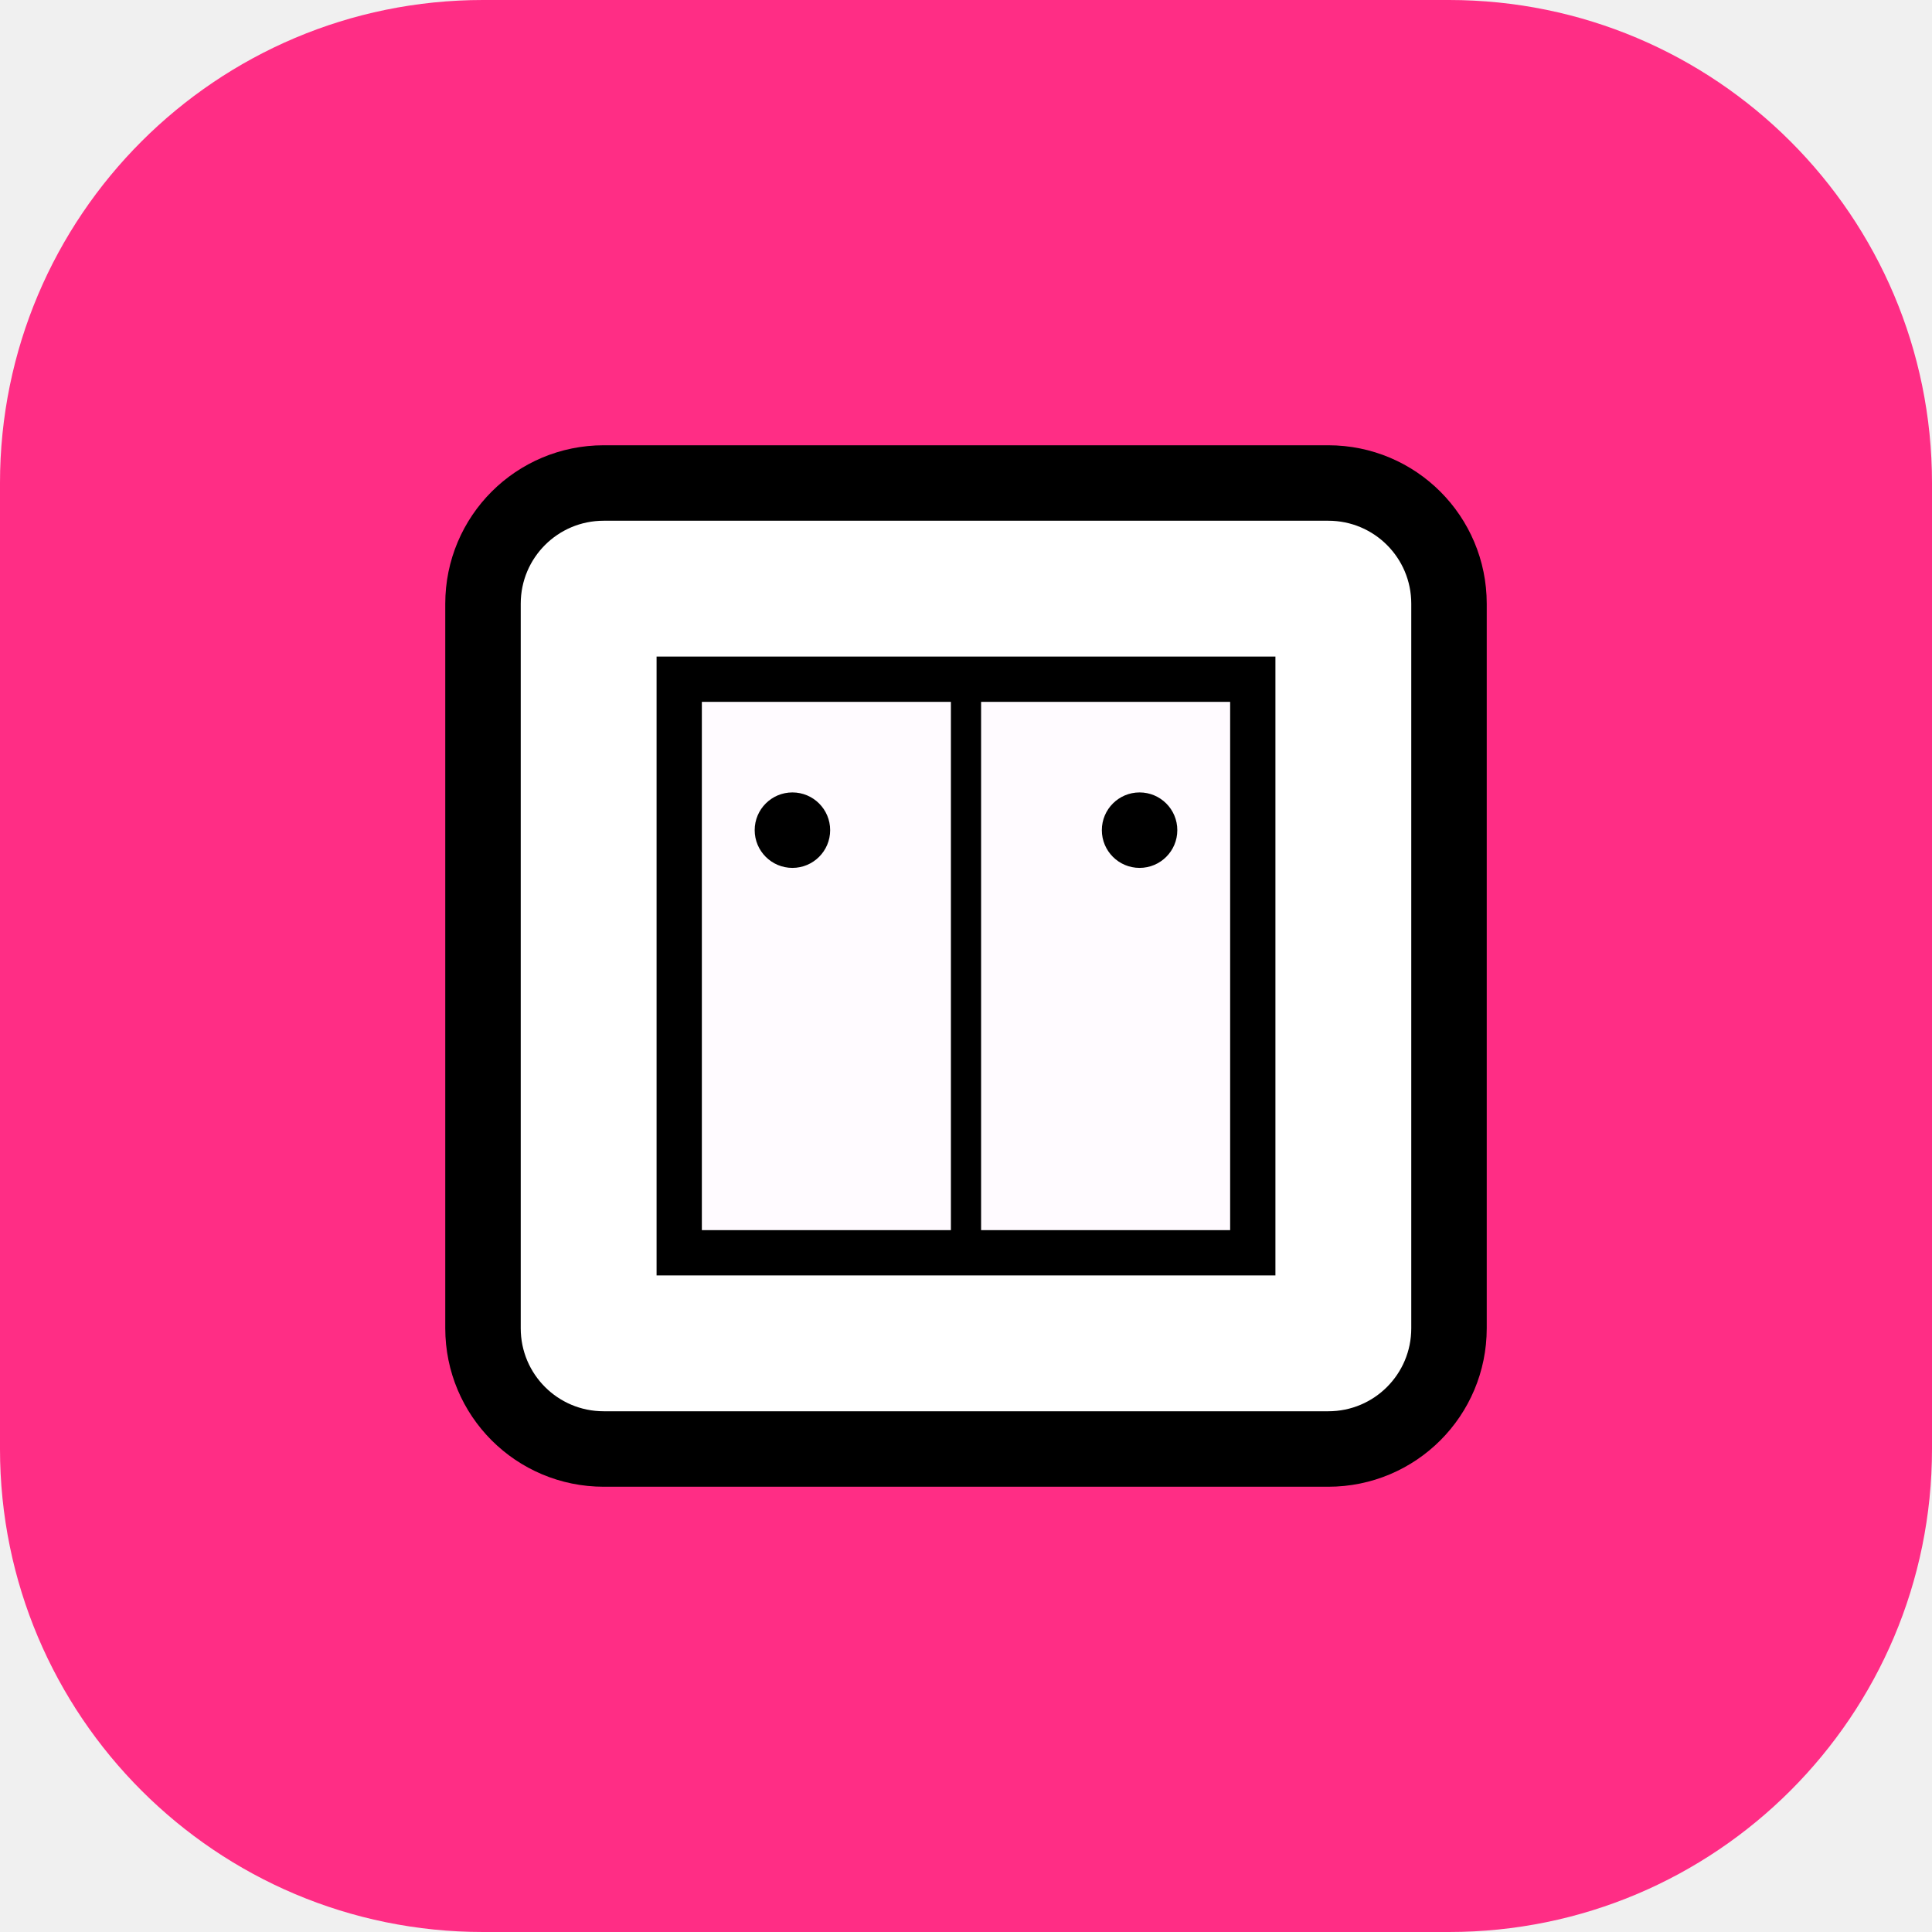
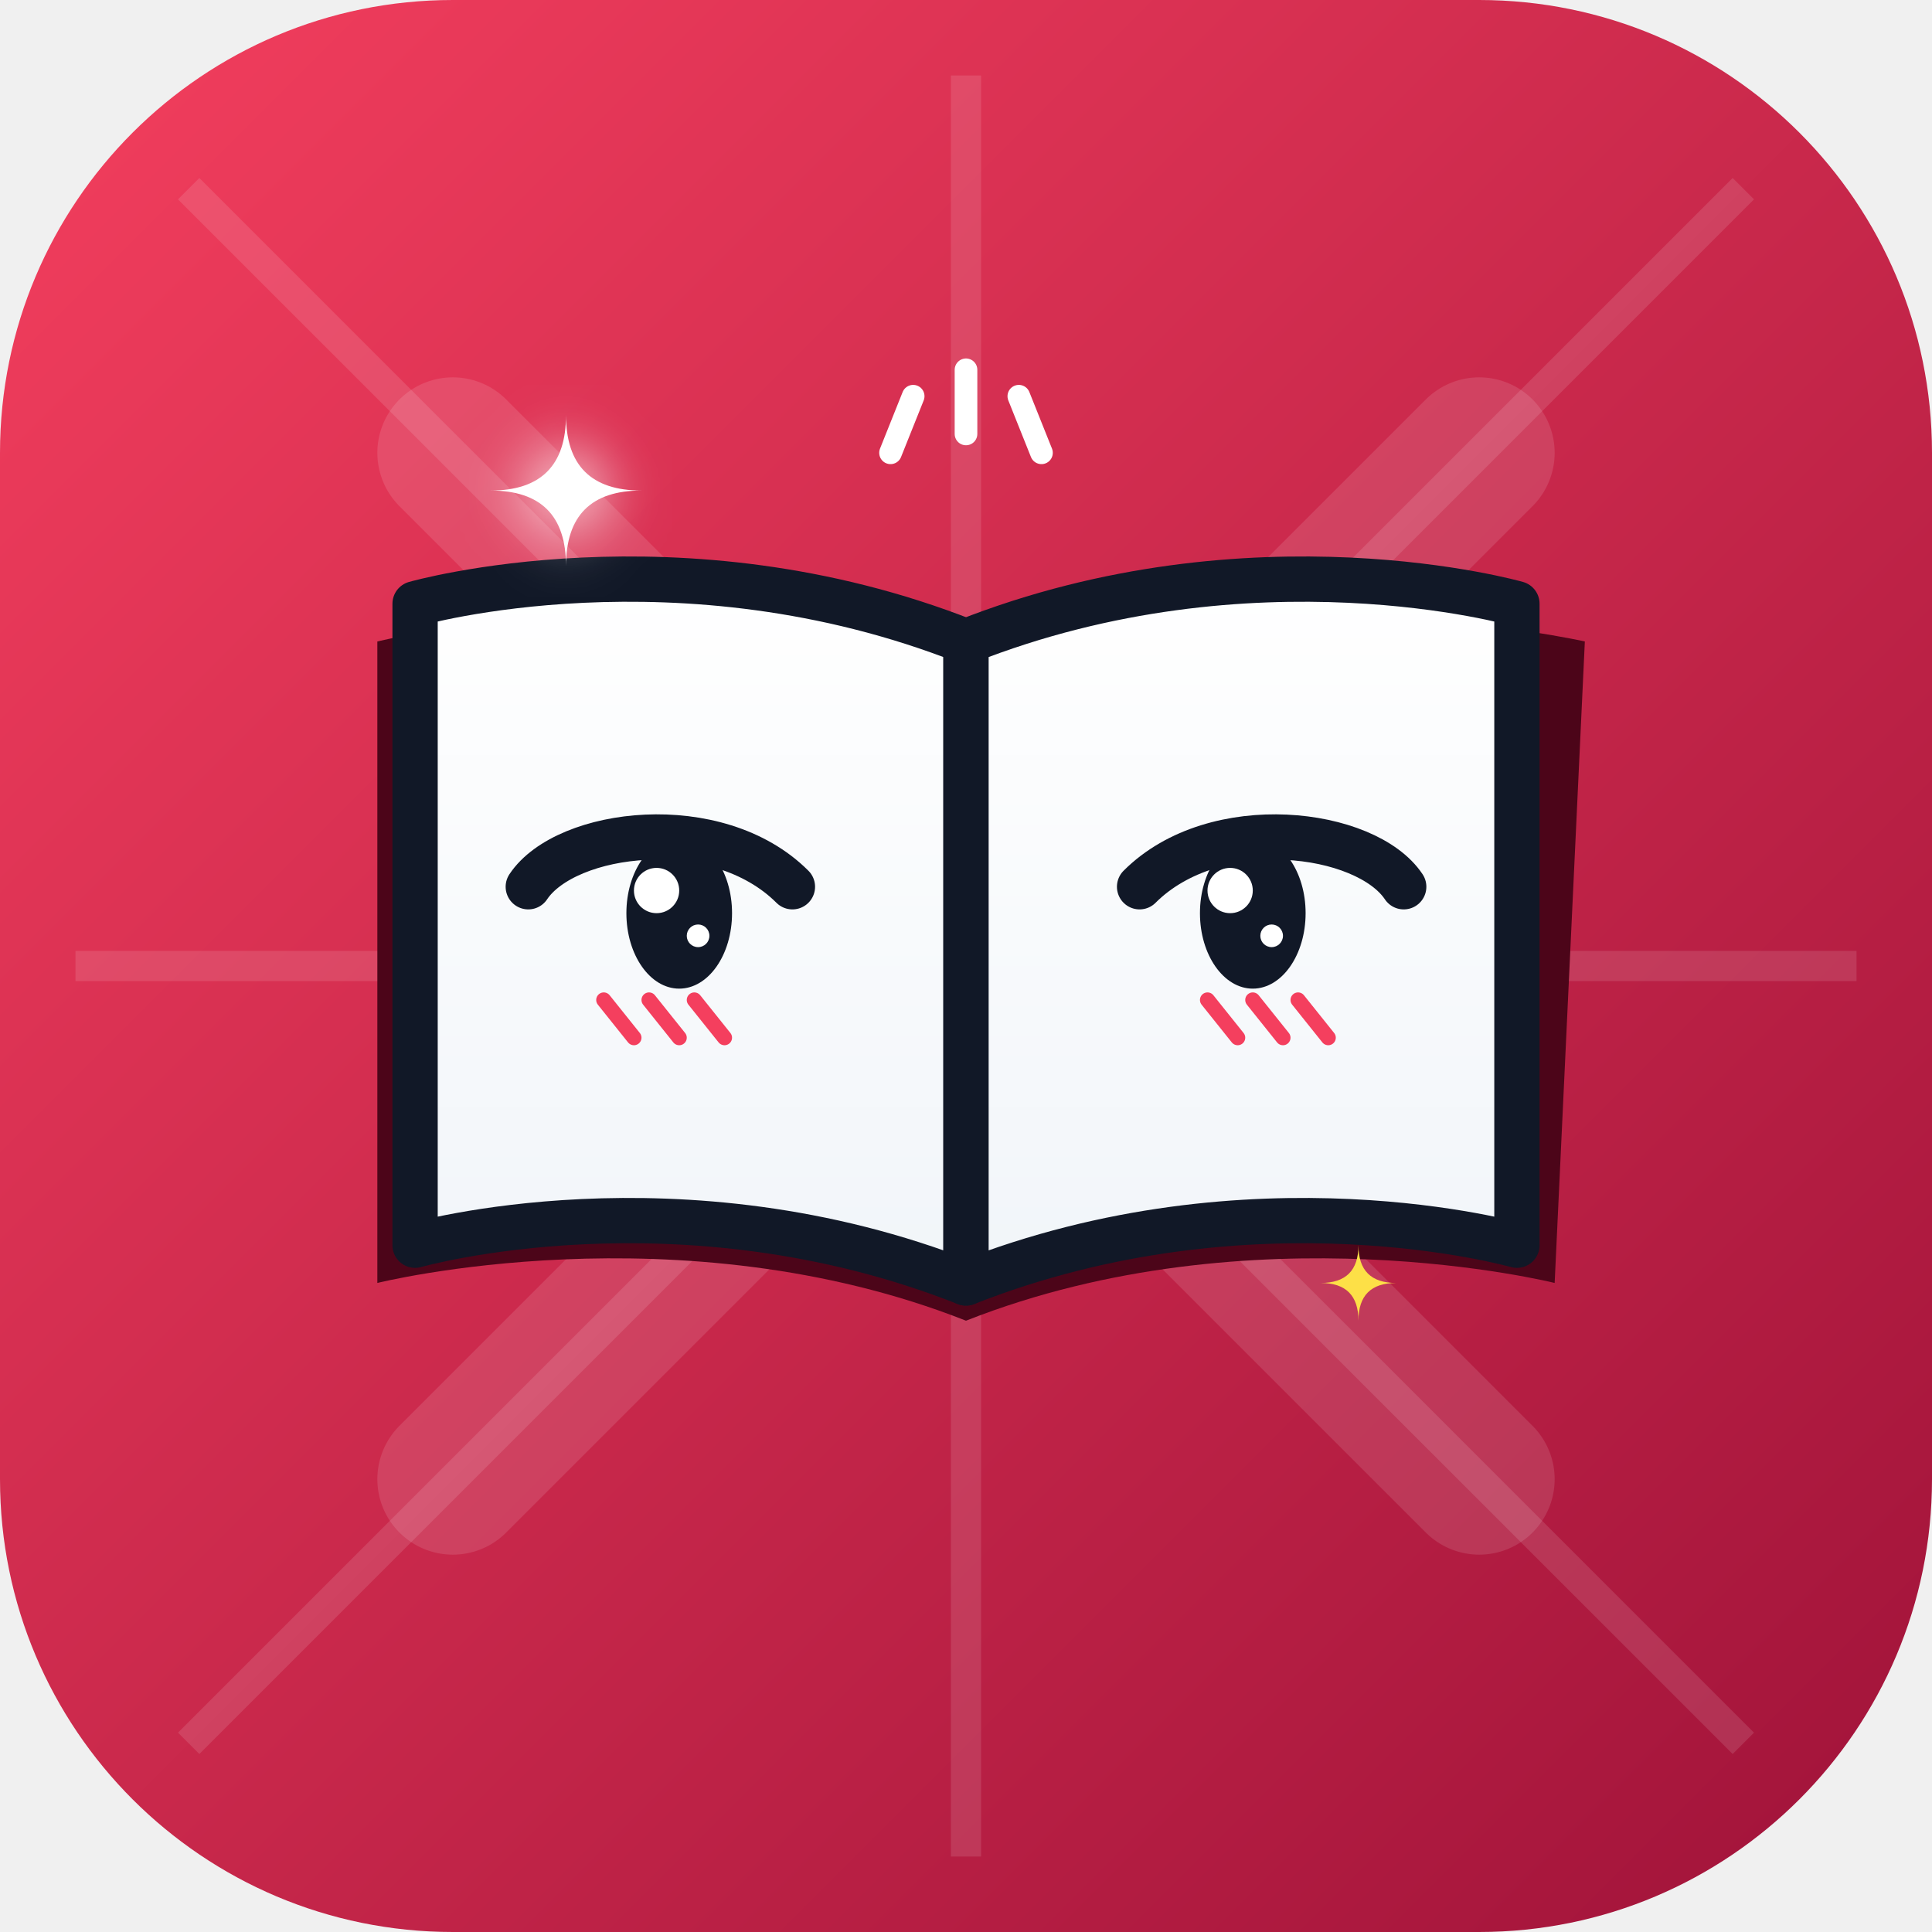
- <svg xmlns="http://www.w3.org/2000/svg" width="512" height="512" viewBox="0 0 512 512">
-   <rect width="512" height="512" rx="128" fill="#FF2D85" />
-   <path d="M128 160C128 142.3 142.3 128 160 128H352C369.7 128 384 142.3 384 160V352C384 369.7 369.7 384 352 384H160C142.3 384 128 369.7 128 352V160Z" fill="white" stroke="black" stroke-width="20" />
-   <path d="M180 180H332V332H180V180Z" fill="#FFFBFF" stroke="black" stroke-width="12" />
-   <path d="M256 180V332" stroke="black" stroke-width="8" />
-   <circle cx="210" cy="220" r="10" fill="black" />
-   <circle cx="302" cy="220" r="10" fill="black" />
+ <svg xmlns="http://www.w3.org/2000/svg" viewBox="0 0 512 512" width="100%" height="100%">
+   <defs>
+     <linearGradient id="bgGrad" x1="0%" y1="0%" x2="100%" y2="100%">
+       <stop offset="0%" stop-color="#f43f5e" />
+       <stop offset="100%" stop-color="#9f1239" />
+     </linearGradient>
+     <linearGradient id="bookGrad" x1="0%" y1="0%" x2="0%" y2="100%">
+       <stop offset="0%" stop-color="#ffffff" />
+       <stop offset="100%" stop-color="#f1f5f9" />
+     </linearGradient>
+     <filter id="glow" x="-20%" y="-20%" width="140%" height="140%">
+       <feGaussianBlur stdDeviation="8" result="blur" />
+       <feComposite in="SourceGraphic" in2="blur" operator="over" />
+     </filter>
+   </defs>
+   <rect width="512" height="512" rx="120" fill="url(#bgGrad)" />
+   <g opacity="0.12">
+     <line x1="256" y1="256" x2="50" y2="50" stroke="#ffffff" stroke-width="8" />
+     <line x1="256" y1="256" x2="462" y2="50" stroke="#ffffff" stroke-width="8" />
+     <line x1="256" y1="256" x2="50" y2="462" stroke="#ffffff" stroke-width="8" />
+     <line x1="256" y1="256" x2="462" y2="462" stroke="#ffffff" stroke-width="8" />
+     <line x1="256" y1="256" x2="256" y2="20" stroke="#ffffff" stroke-width="8" />
+     <line x1="256" y1="256" x2="256" y2="492" stroke="#ffffff" stroke-width="8" />
+     <line x1="256" y1="256" x2="20" y2="256" stroke="#ffffff" stroke-width="8" />
+     <line x1="256" y1="256" x2="492" y2="256" stroke="#ffffff" stroke-width="8" />
+   </g>
+   <path d="M120 120 L392 392 M392 120 L120 392" stroke="#ffffff" stroke-width="40" stroke-linecap="round" opacity="0.12" />
+   <path d="M100 340 C100 340, 180 320, 256 350 C332 320, 412 340, 412 340 L420 170 C420 170, 332 150, 256 180 C180 150, 100 170, 100 170 Z" fill="#4c0519" />
+   <path d="M110 330 C110 330, 180 310, 256 340 L256 170 C180 140, 110 160, 110 160 Z" fill="url(#bookGrad)" stroke="#111827" stroke-width="12" stroke-linejoin="round" />
+   <path d="M402 330 C402 330, 332 310, 256 340 L256 170 C332 140, 402 160, 402 160 Z" fill="url(#bookGrad)" stroke="#111827" stroke-width="12" stroke-linejoin="round" />
+   <g class="manga-eye-left">
+     <path d="M140 235 C150 220, 190 215, 210 235" fill="none" stroke="#111827" stroke-width="12" stroke-linecap="round" />
+     <ellipse cx="180" cy="242" rx="14" ry="20" fill="#111827" />
+     <circle cx="174" cy="236" r="6" fill="#ffffff" />
+     <circle cx="185" cy="248" r="3" fill="#ffffff" />
+     <line x1="160" y1="265" x2="168" y2="275" stroke="#f43f5e" stroke-width="4" stroke-linecap="round" />
+     <line x1="172" y1="265" x2="180" y2="275" stroke="#f43f5e" stroke-width="4" stroke-linecap="round" />
+     <line x1="184" y1="265" x2="192" y2="275" stroke="#f43f5e" stroke-width="4" stroke-linecap="round" />
+   </g>
+   <g class="manga-eye-right">
+     <path d="M302 235 C322 215, 362 220, 372 235" fill="none" stroke="#111827" stroke-width="12" stroke-linecap="round" />
+     <ellipse cx="332" cy="242" rx="14" ry="20" fill="#111827" />
+     <circle cx="326" cy="236" r="6" fill="#ffffff" />
+     <circle cx="337" cy="248" r="3" fill="#ffffff" />
+     <line x1="320" y1="265" x2="328" y2="275" stroke="#f43f5e" stroke-width="4" stroke-linecap="round" />
+     <line x1="332" y1="265" x2="340" y2="275" stroke="#f43f5e" stroke-width="4" stroke-linecap="round" />
+     <line x1="344" y1="265" x2="352" y2="275" stroke="#f43f5e" stroke-width="4" stroke-linecap="round" />
+   </g>
+   <path d="M256 170 L256 340" stroke="#111827" stroke-width="8" stroke-linecap="round" />
+   <path d="M150 110 Q150 130 130 130 Q150 130 150 150 Q150 130 170 130 Q150 130 150 110 Z" fill="#ffffff" filter="url(#glow)" />
+   <path d="M360 330 Q360 340 350 340 Q360 340 360 350 Q360 340 370 340 Q360 340 360 330 Z" fill="#fde047" />
+   <path d="M236 120 L242 105" stroke="#ffffff" stroke-width="6" stroke-linecap="round" />
+   <path d="M256 115 L256 98" stroke="#ffffff" stroke-width="6" stroke-linecap="round" />
+   <path d="M276 120 L270 105" stroke="#ffffff" stroke-width="6" stroke-linecap="round" />
</svg>
